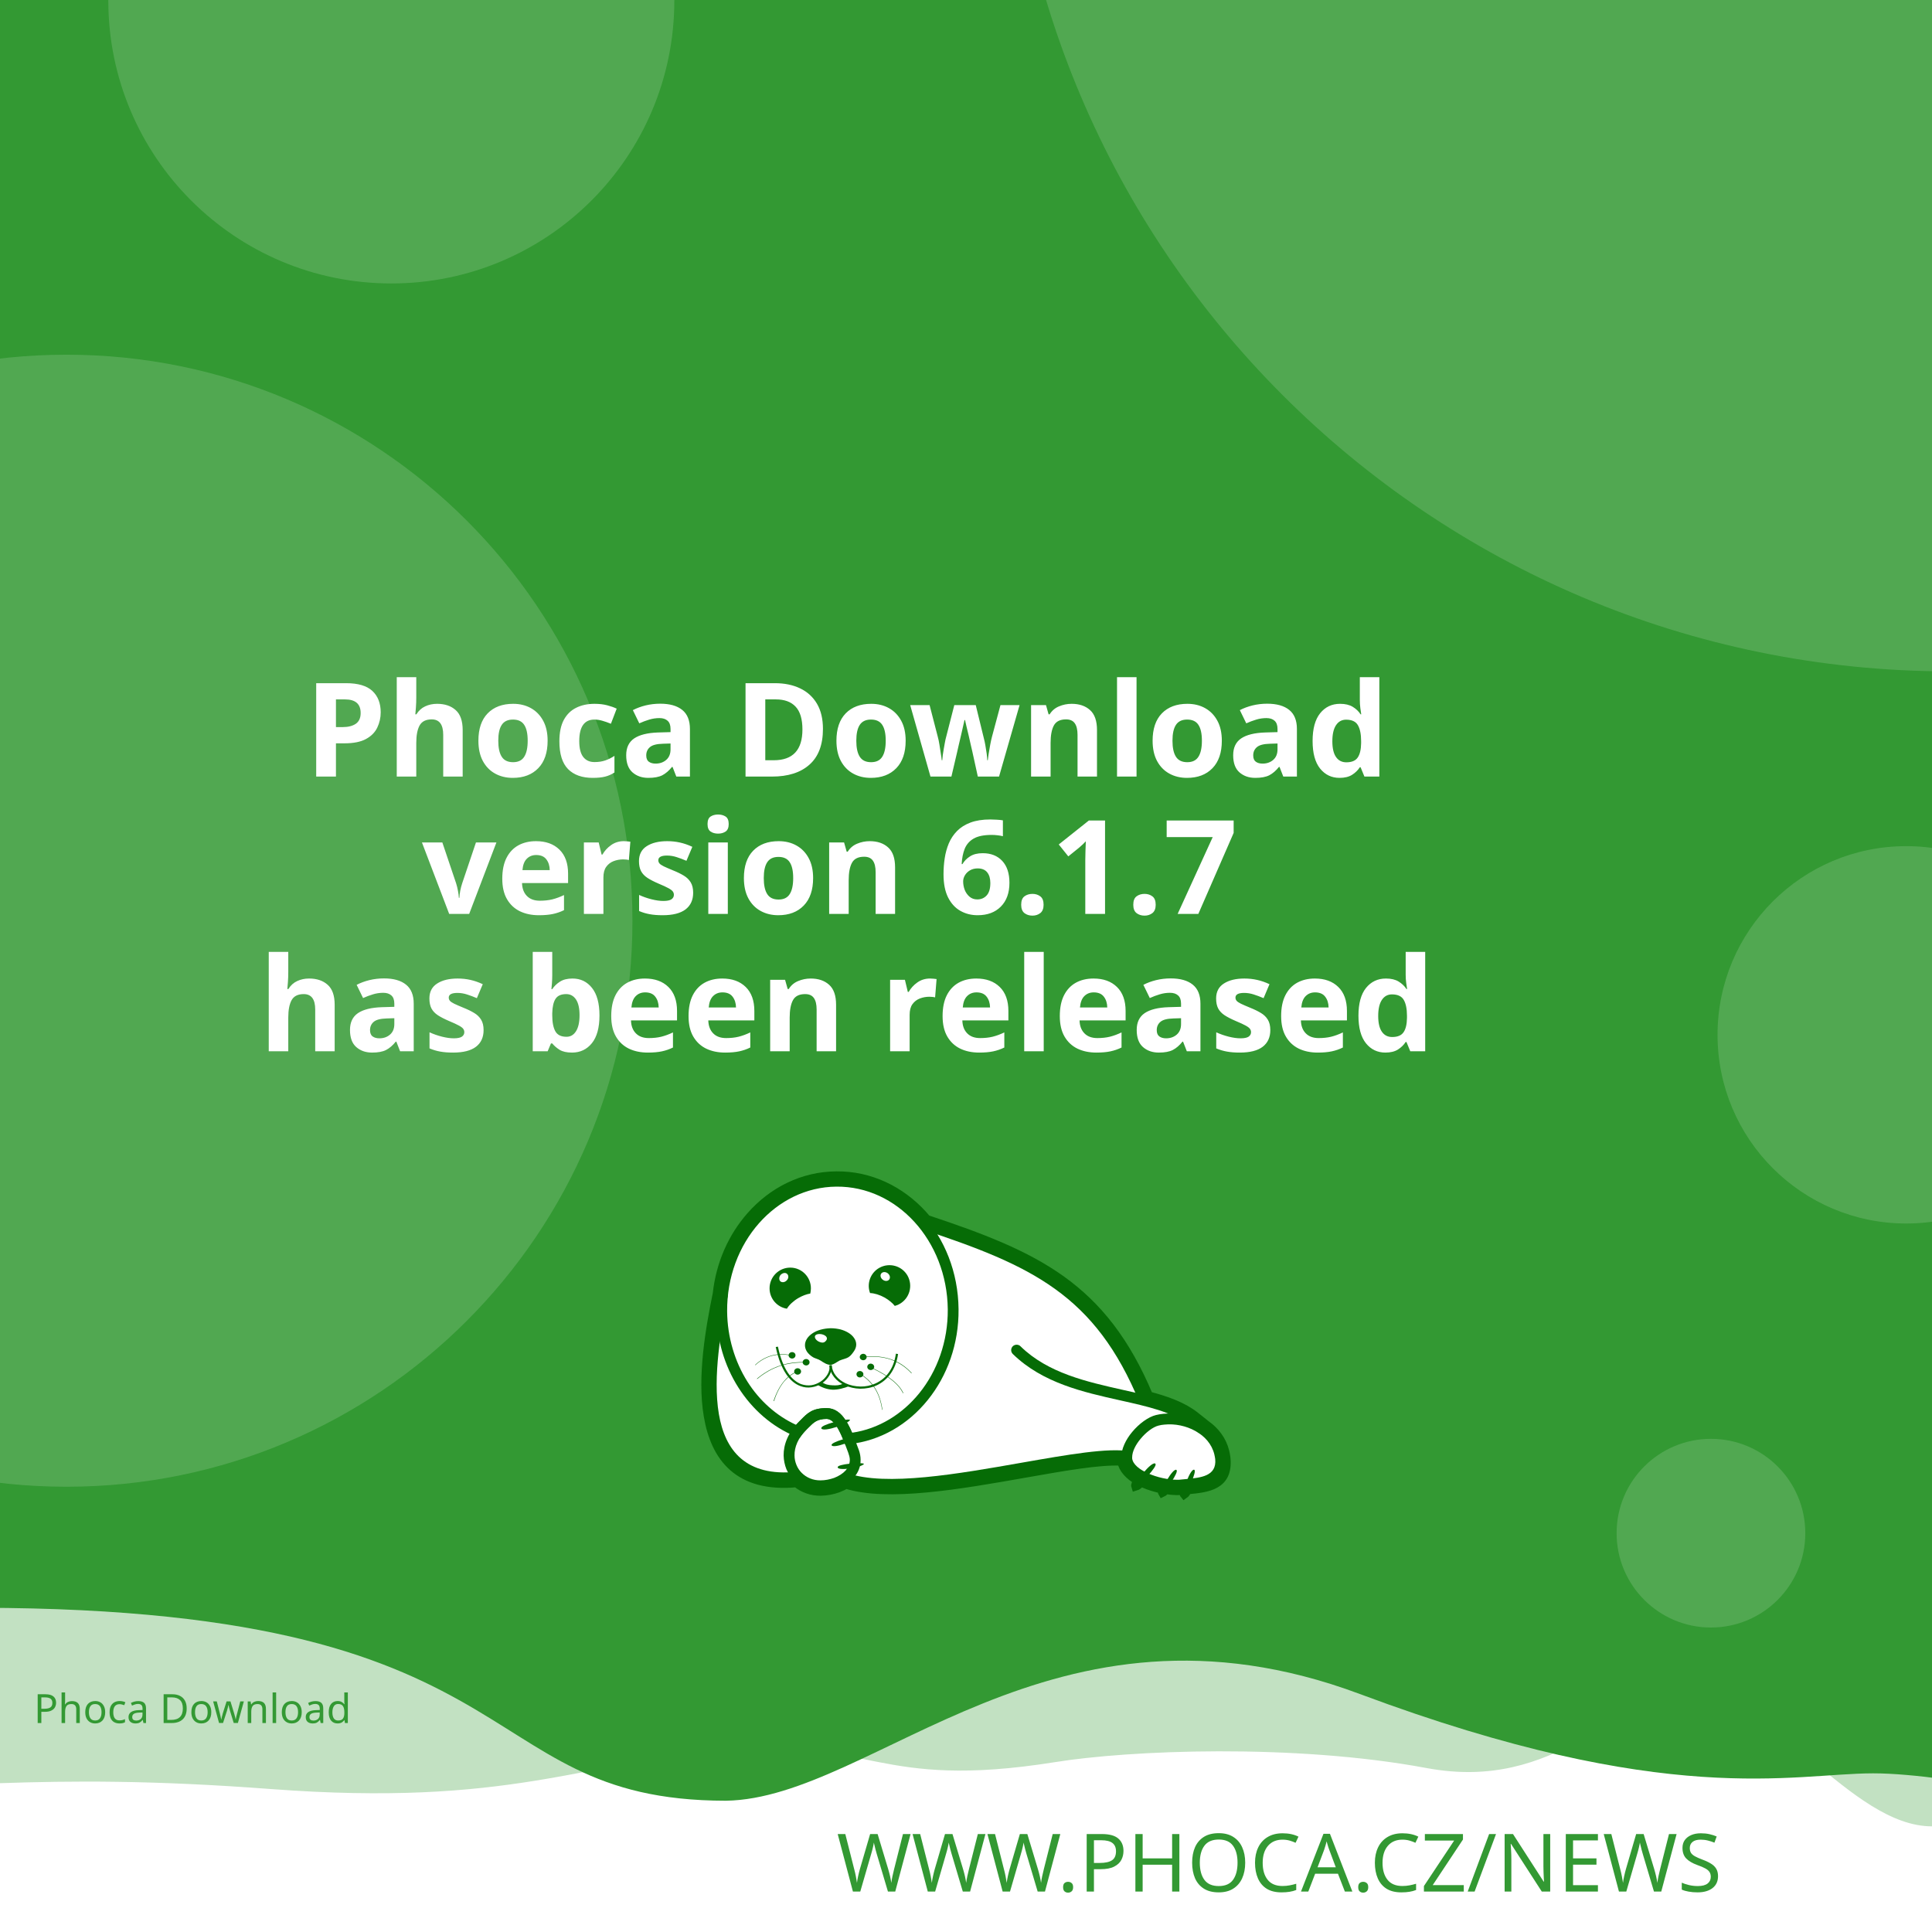
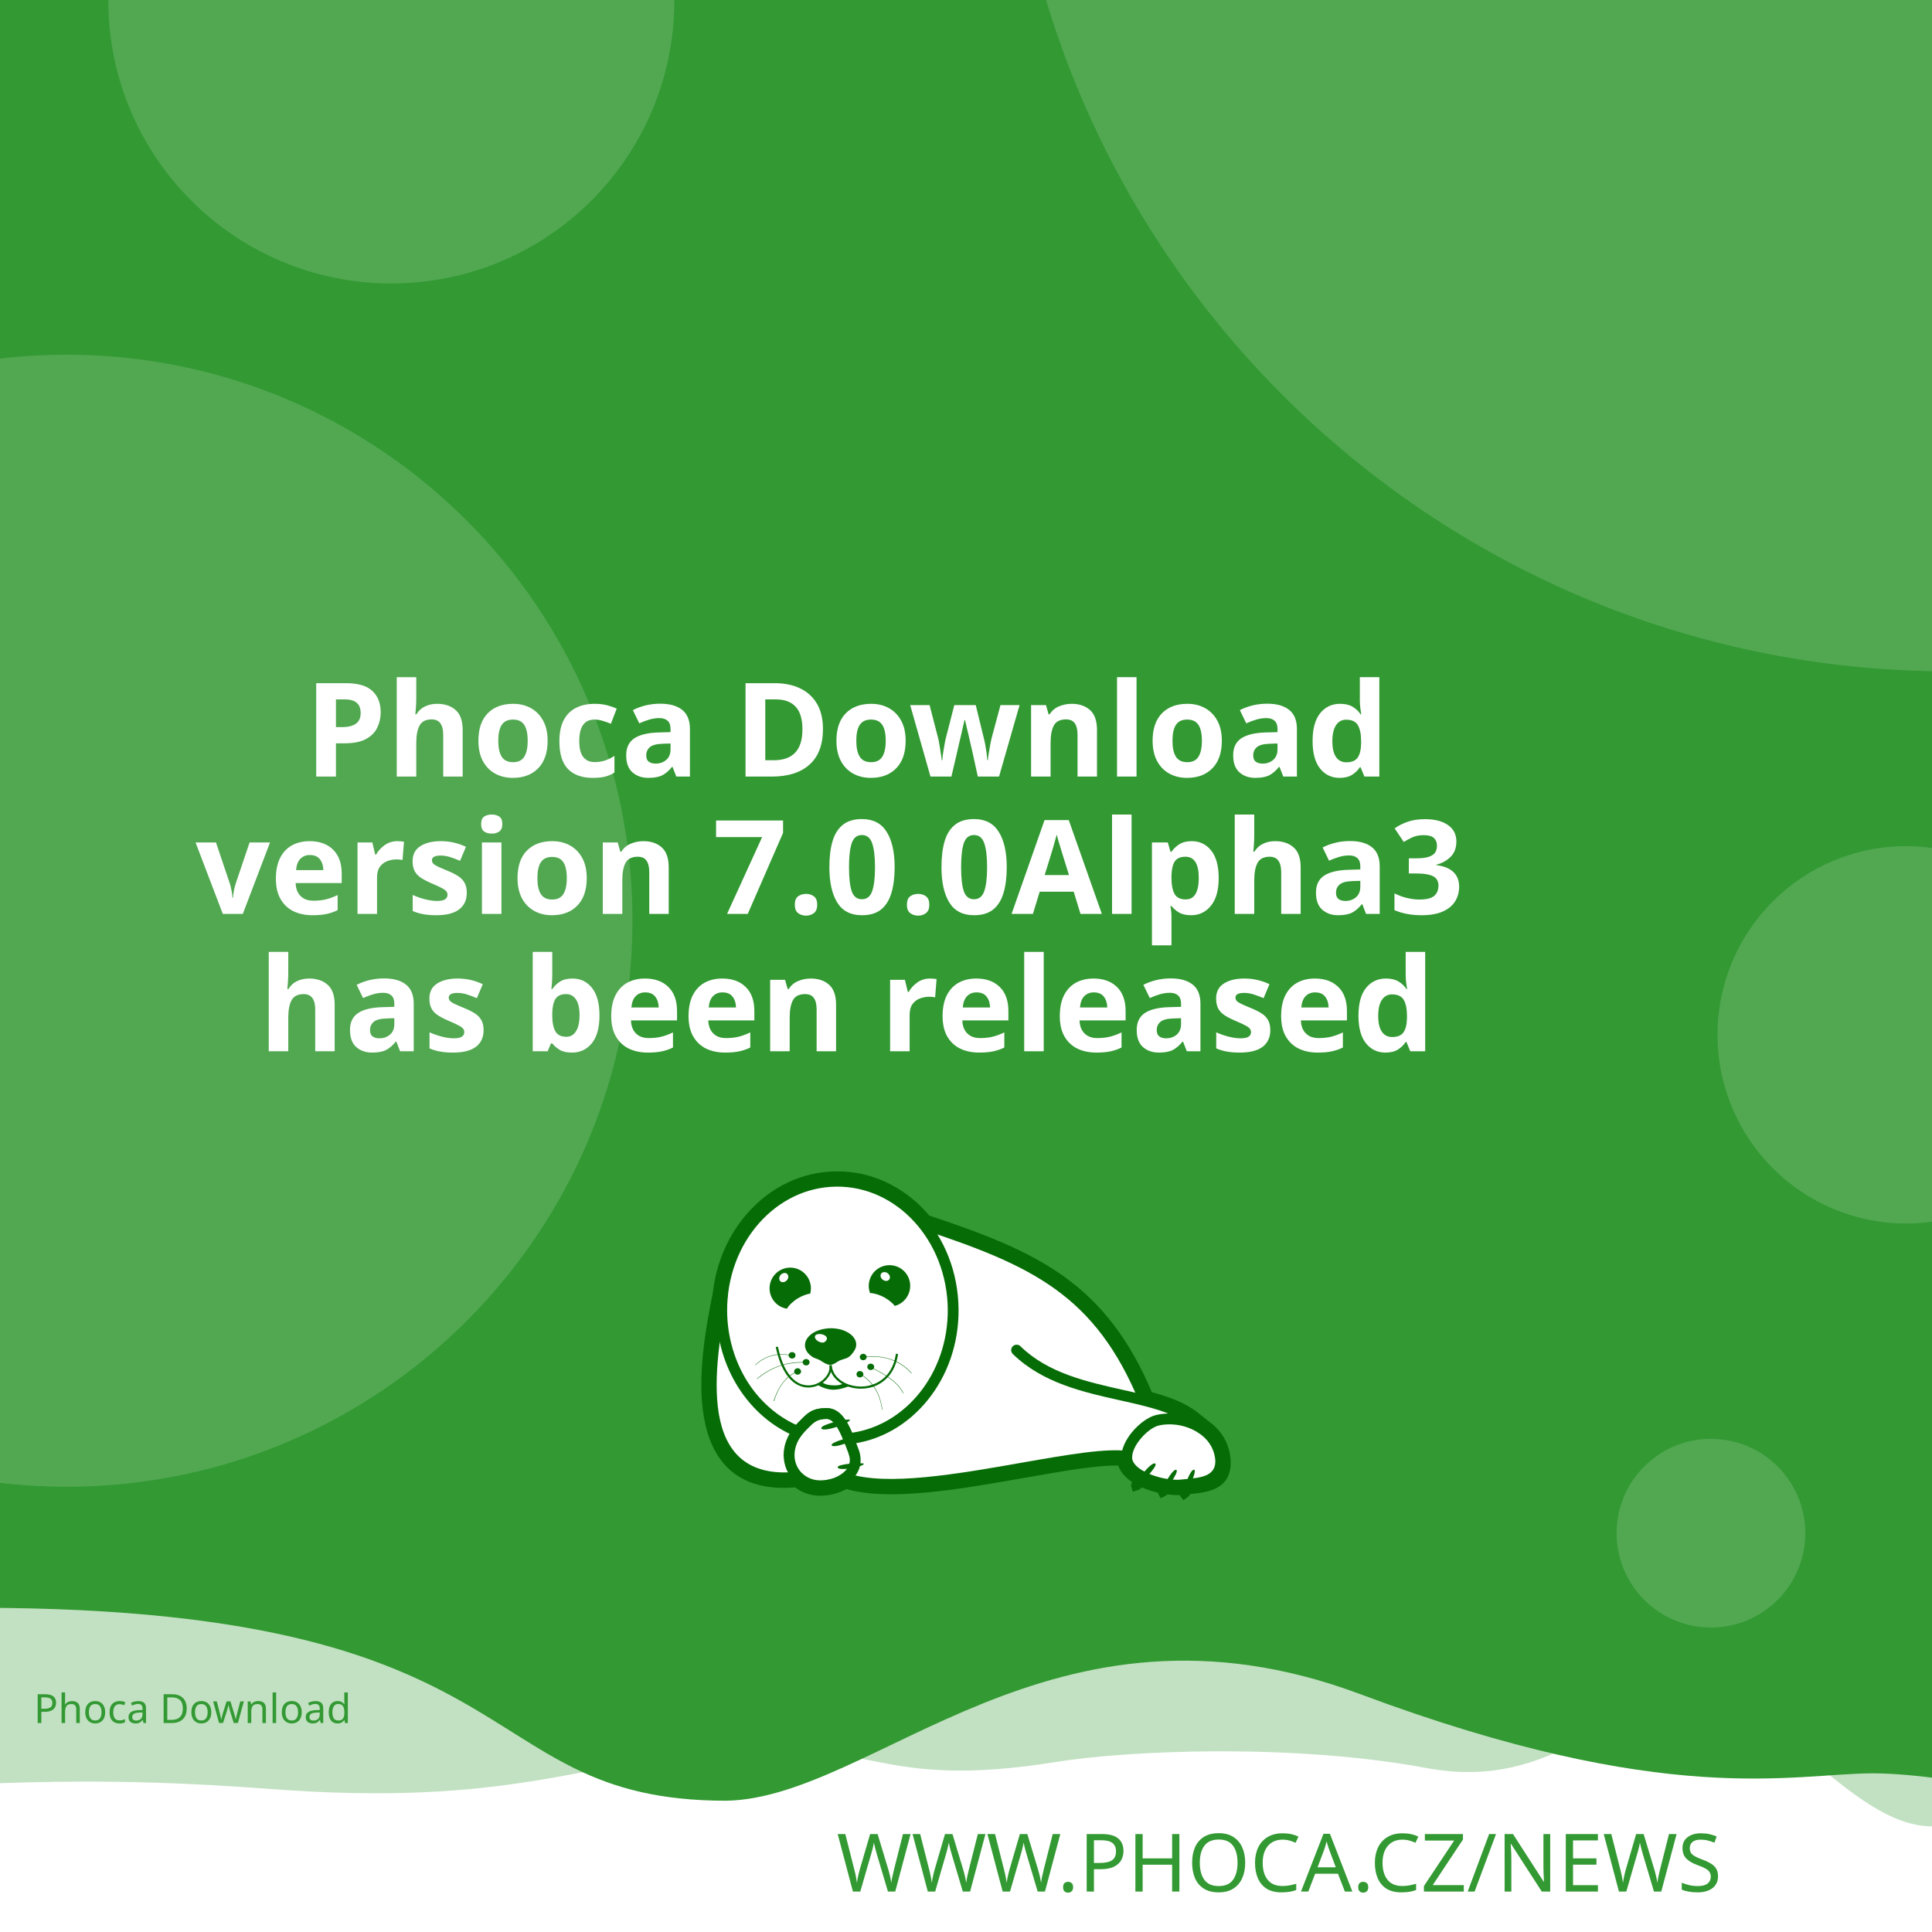
<svg xmlns="http://www.w3.org/2000/svg" width="512" height="512" viewBox="0 0 512 512" version="1.1" id="svg5">
  <defs id="defs2">
    <clipPath id="clip1">
      <path d="M 20,426 H 575 V 841.891 H 20 Z m 0,0" id="path2" />
    </clipPath>
  </defs>
  <g id="layer1">
    <path d="m -288.549,96.962 a 6.384,6.384 0 0 0 -6.384,6.384 v 81.087 a 6.384,6.384 0 0 0 6.384,6.384 h 81.083 a 6.384,6.384 0 0 0 6.384,-6.384 v -81.087 a 6.384,6.384 0 0 0 -6.384,-6.384 z m 16.084,16.188 c 0.591,-0.033 1.134,0.125 1.642,0.482 0.508,0.359 0.842,0.809 1.006,1.355 l 2.415,8.308 46.517,-2.44 c 0.829,-0.043 1.521,0.245 2.074,0.86 0.55,0.606 0.769,1.334 0.636,2.174 l -3.898,24.937 c -0.138,0.736 -0.57,1.497 -1.288,2.273 -0.719,0.787 -1.656,1.211 -2.797,1.272 l -32.861,1.721 3.038,10.253 27.775,-1.455 c 0.726,-0.04 1.351,0.178 1.887,0.648 0.523,0.483 0.803,1.086 0.844,1.812 0.038,0.726 -0.178,1.352 -0.648,1.887 -0.483,0.525 -1.086,0.806 -1.812,0.844 l -2.597,0.137 0.137,2.593 c 0.038,0.729 -0.178,1.356 -0.661,1.879 -0.472,0.535 -1.071,0.819 -1.8,0.856 -0.726,0.038 -1.353,-0.178 -1.879,-0.661 -0.535,-0.472 -0.814,-1.073 -0.852,-1.8 l -0.137,-2.593 -15.573,0.81 0.133,2.597 c 0.038,0.729 -0.176,1.356 -0.648,1.879 -0.483,0.535 -1.086,0.818 -1.812,0.856 -0.726,0.04 -1.352,-0.178 -1.887,-0.661 -0.525,-0.472 -0.806,-1.073 -0.844,-1.8 l -0.137,-2.597 -1.608,0.083 c -0.623,0.033 -1.193,-0.112 -1.721,-0.428 -0.515,-0.317 -0.883,-0.632 -1.11,-0.931 l -0.287,-0.507 -13.05,-49.343 -2.805,0.146 c -0.696,0.038 -1.312,-0.181 -1.858,-0.661 -0.545,-0.472 -0.835,-1.069 -0.873,-1.795 -0.038,-0.729 0.186,-1.353 0.682,-1.879 0.493,-0.535 1.083,-0.818 1.779,-0.856 z" style="fill:#ffffff;stroke-width:1;paint-order:stroke fill markers" id="path400" />
    <rect style="opacity:1;fill:#ffffff;stroke-width:5;stroke-linejoin:round;paint-order:stroke fill markers" id="rect723" width="512" height="512" x="0" y="0" />
    <path id="rect4460" style="opacity:0.3;fill:#339933;fill-opacity:1;stroke-width:5;stroke-linejoin:round;paint-order:stroke fill markers" d="M -256,4 H 768 v 480 c 0,0 -42.667,-10 -64,-10 -21.333,0 -42.408,10 -64,10 -21.592,0 -42.667,-10 -64,-10 -21.333,0 -42.408,10 -64,10 -21.592,0 -41.887,-34.701 -63.221,-34.701 -21.333,0 -35.645,25.795 -70.761,19.246 -35.116,-6.549 -78.862,-4.741 -98.515,-1.547 -47.289,7.533 -49.247,-6.724 -87.369,-3.311 -38.122,3.413 -56.921,15.193 -120.307,10.429 -63.387,-4.764 -84.091,0.698 -135.827,-0.116 -21.333,0 -42.408,10 -64,10 -21.592,0 -42.667,-10 -64,-10 -21.333,0 -64,10 -64,10 z" />
    <path id="rect4460-5" style="fill:#339933;fill-opacity:1;stroke-width:5;stroke-linejoin:round;paint-order:stroke fill markers" d="M -316,4.9999998e-7 H 708 V 480 c 0,0 -42.667,-10 -64,-10 -21.333,0 -42.408,10 -64,10 -21.592,0 -62.256,-10.048 -83.59,-10.048 -21.333,0 -54.449,9.448 -136.059,-21.03 -81.61,-30.478 -128.583,27.669 -167.971,28.291 -70.795,-0.042 -47.303,-54.288 -212.561,-50.983 C -185.439,429.534 -38.408,480 -60,480 c -21.592,0 -42.667,-10 -64,-10 -21.333,0 -42.408,10 -64,10 -21.592,0 -42.667,-10 -64,-10 -21.333,0 -64,10 -64,10 z" />
    <text xml:space="preserve" style="font-style:normal;font-weight:normal;font-size:21.333px;line-height:1.25;font-family:sans-serif;fill:#339933;fill-opacity:1;stroke:none" x="484.042" y="501.277" id="text2910-3-7">
      <tspan id="tspan2908-6-5" x="484.042" y="501.277" style="font-style:normal;font-variant:normal;font-weight:300;font-stretch:normal;font-size:21.333px;font-family:Montserrat;-inkscape-font-specification:'Montserrat Light';text-align:end;text-anchor:end;fill:#339933;fill-opacity:1">WWW.PHOCA.CZ/NEWS</tspan>
    </text>
    <text xml:space="preserve" style="font-style:normal;font-variant:normal;font-weight:600;font-stretch:normal;font-size:34.667px;line-height:1.05;font-family:Rubik;-inkscape-font-specification:'Rubik Semi-Bold';fill:#ffffff;fill-opacity:1;stroke:none" x="256" y="133" id="text11252">
      <tspan x="256" y="133" id="tspan403" style="text-align:center;text-anchor:middle" />
      <tspan x="256" y="169.4" style="font-size:34.667px;text-align:center;text-anchor:middle" id="tspan442" />
      <tspan x="256" y="205.8" style="font-size:34.667px;text-align:center;text-anchor:middle" id="tspan444">Phoca Download</tspan>
-       <tspan x="256" y="242.2" id="tspan1992" style="font-size:34.667px;text-align:center;text-anchor:middle">version 6.1.7
+       <tspan x="256" y="242.2" id="tspan1992" style="font-size:34.667px;text-align:center;text-anchor:middle">version 7.0.0Alpha3
</tspan>
      <tspan x="256" y="278.6" id="tspan2906" style="font-size:34.667px;text-align:center;text-anchor:middle">has been released</tspan>
      <tspan x="256" y="315" id="tspan1994" style="font-size:34.667px" />
    </text>
    <circle style="opacity:0.15;fill:#ffffff;fill-opacity:1;stroke-width:5;stroke-linejoin:round;paint-order:stroke fill markers" id="path8376" cx="516.67" cy="-72.081" r="250" />
    <circle style="opacity:0.15;fill:#ffffff;fill-opacity:1;stroke-width:5;stroke-linejoin:round;paint-order:stroke fill markers" id="path8376-9" cx="17.604" cy="244" r="150" />
    <circle style="opacity:0.15;fill:#ffffff;fill-opacity:1;stroke-width:5;stroke-linejoin:round;paint-order:stroke fill markers" id="path8376-6" cx="103.704" cy="0.117" r="75" />
    <circle style="opacity:0.15;fill:#ffffff;fill-opacity:1;stroke-width:5;stroke-linejoin:round;paint-order:stroke fill markers" id="path8376-6-2" cx="505.168" cy="274.238" r="50" />
    <circle style="opacity:0.15;fill:#ffffff;fill-opacity:1;stroke-width:5;stroke-linejoin:round;paint-order:stroke fill markers" id="path8376-6-2-1" cx="453.421" cy="406.309" r="25" />
    <text xml:space="preserve" style="font-style:normal;font-weight:normal;font-size:10.667px;line-height:1.25;font-family:sans-serif;fill:#339933;fill-opacity:1;stroke:none" x="57.956" y="456.624" id="text396">
      <tspan id="tspan394" x="57.956" y="456.624" style="font-style:normal;font-variant:normal;font-weight:normal;font-stretch:normal;font-size:10.667px;font-family:Rubik;-inkscape-font-specification:Rubik;text-align:center;text-anchor:middle;fill:#339933;fill-opacity:1">Phoca Download</tspan>
    </text>
    <g id="g760" transform="matrix(0.5260845,0,0,0.5260845,99.42418,10.37304)">
      <path style="fill:#ffffff;fill-opacity:1;fill-rule:evenodd;stroke:none" d="m 389.621,683.473 c 9.113,2.391 17.273,5.336 23.457,10.227 l 5.375,4.273 -0.004,0.008 c 4.633,3.242 8.191,7.863 9.594,13.672 0.242,0.977 0.426,2.016 0.547,3.055 1.465,14.07 -9.473,15.141 -19.348,16.055 -0.648,1.137 -1.25,1.992 -1.66,2.266 -0.246,-0.289 -0.254,-1.047 -0.09,-2.051 -0.246,0.031 -0.52,0.062 -0.824,0.098 -0.855,0.059 -1.77,0.121 -2.809,0.121 -1.75,-0.023 -3.684,-0.199 -5.691,-0.523 -0.645,0.738 -1.207,1.266 -1.578,1.438 -0.172,-0.285 -0.098,-0.895 0.145,-1.691 -3.309,-0.637 -6.738,-1.656 -9.793,-3.012 -0.332,-0.148 -0.66,-0.301 -0.984,-0.461 -1.219,1.098 -2.277,1.891 -2.863,2.051 -0.176,-0.504 0.289,-1.621 1.109,-2.973 -4.211,-2.402 -7.395,-5.645 -8.18,-9.641 -10.754,-0.684 -29.09,2.582 -49.293,6.141 -31.996,5.633 -68.574,12.086 -89.609,5.406 -1.258,0.789 -2.625,1.453 -4.07,1.984 -2.688,0.977 -5.617,1.523 -8.609,1.586 -4.73,0.055 -8.941,-1.551 -12.176,-4.27 -29.23,2.742 -40.98,-12.871 -44.496,-33.715 -3.402,-19.863 1.055,-44.504 4.527,-61.535 1.641,-15.129 7.793,-28.699 16.91,-39.043 10.93,-12.461 26.137,-20.215 43.051,-20.336 h 0.062 c 16.914,-0.184 32.242,7.328 43.418,19.543 0.715,0.781 1.414,1.582 2.094,2.406 27.59,9.176 49.688,17.566 67.891,30.629 18.176,13.078 32.348,30.754 43.898,58.293 z m 0,0" id="path177" />
      <g clip-path="url(#clip1)" clip-rule="nonzero" id="g181">
        <path style="fill:none;stroke:#066c06;stroke-width:2.835;stroke-linecap:butt;stroke-linejoin:miter;stroke-miterlimit:22.926;stroke-opacity:1" d="m 245.703,99.901 c 5.747,-1.508 10.893,-3.365 14.792,-6.449 l 3.39,-2.695 -0.002,-0.005 c 2.922,-2.045 5.166,-4.959 6.05,-8.622 0.153,-0.616 0.269,-1.271 0.345,-1.926 0.924,-8.873 -5.974,-9.548 -12.201,-10.124 -0.409,-0.717 -0.788,-1.256 -1.047,-1.429 -0.155,0.182 -0.16,0.66 -0.057,1.293 -0.155,-0.02 -0.328,-0.039 -0.52,-0.062 -0.539,-0.037 -1.116,-0.076 -1.771,-0.076 -1.104,0.015 -2.323,0.126 -3.589,0.33 -0.406,-0.466 -0.761,-0.798 -0.995,-0.907 -0.108,0.18 -0.062,0.564 0.091,1.067 -2.086,0.402 -4.249,1.044 -6.176,1.899 -0.209,0.094 -0.416,0.19 -0.621,0.291 -0.769,-0.692 -1.436,-1.192 -1.806,-1.293 -0.111,0.318 0.182,1.022 0.7,1.875 -2.655,1.515 -4.663,3.56 -5.158,6.08 -6.782,0.431 -18.345,-1.628 -31.085,-3.872 -20.177,-3.552 -43.244,-7.622 -56.51,-3.409 -0.793,-0.498 -1.655,-0.916 -2.567,-1.251 -1.695,-0.616 -3.542,-0.961 -5.429,-1 -2.983,-0.034 -5.639,0.978 -7.678,2.692 -18.433,-1.729 -25.843,8.117 -28.06,21.261 -2.146,12.526 0.665,28.065 2.855,38.805 1.035,9.541 4.914,18.098 10.664,24.621 6.892,7.858 16.482,12.748 27.149,12.824 h 0.039 c 10.666,0.116 20.333,-4.621 27.38,-12.324 0.451,-0.493 0.892,-0.998 1.32,-1.517 17.399,-5.786 31.334,-11.078 42.813,-19.315 11.462,-8.247 20.399,-19.394 27.683,-36.761 z m 0,0" transform="matrix(1.58574,0,0,-1.58574,0,841.8898)" id="path179" />
      </g>
      <path style="fill:#066c06;fill-opacity:1;fill-rule:evenodd;stroke:none" d="m 393.047,717.762 c 1.16,1.098 -7.754,10.625 -9.953,11.234 -0.672,-1.895 7.816,-12.52 9.832,-11.48 0.121,0.062 0.246,0.367 0.121,0.246" id="path183" />
      <path style="fill:#066c06;fill-opacity:1;fill-rule:evenodd;stroke:none" d="m 403.676,720.875 c 1.219,0.855 -5.254,10.379 -7.086,11.234 -0.914,-1.523 5.07,-12.09 6.961,-11.418 0.125,0.062 0.305,0.305 0.125,0.184" id="path185" />
      <path style="fill:#066c06;fill-opacity:1;fill-rule:evenodd;stroke:none" d="m 412.652,720.754 c 1.344,0.609 -3.422,11.172 -5.07,12.273 -1.16,-1.344 2.934,-12.766 4.945,-12.398 0.062,0 0.309,0.246 0.125,0.125" id="path187" />
      <path style="fill:#066c06;fill-opacity:1;fill-rule:evenodd;stroke:none" d="m 224.809,699.621 c -0.43,-1.586 12.211,-4.824 14.41,-4.152 -0.426,1.957 -13.375,6.414 -14.473,4.398 -0.062,-0.121 0,-0.488 0.062,-0.246 z m 0,0" id="path189" />
      <path style="fill:#066c06;fill-opacity:1;fill-rule:evenodd;stroke:none" d="m 229.938,708.172 c -0.367,-1.402 10.746,-4.641 12.703,-4.09 -0.367,1.77 -11.664,6.043 -12.703,4.273 -0.062,-0.062 -0.062,-0.367 0,-0.184" id="path191" />
      <path style="fill:#066c06;fill-opacity:1;fill-rule:evenodd;stroke:none" d="m 233.051,719.285 c -0.121,-1.402 11.359,-2.504 13.191,-1.648 -0.609,1.711 -12.52,3.789 -13.25,1.895 0,-0.121 0.059,-0.43 0.059,-0.246 z m 0,0" id="path193" />
      <path style="fill:#066c06;fill-opacity:1;fill-rule:evenodd;stroke:none" d="m 268.164,622.859 c 2.809,5.008 1.102,11.359 -3.906,14.23 -0.793,0.488 -1.648,0.793 -2.504,1.039 -1.16,-1.469 -2.934,-2.934 -5.008,-4.152 -2.625,-1.469 -5.312,-2.262 -7.449,-2.32 -1.773,-4.703 0.121,-10.141 4.641,-12.703 5.008,-2.809 11.359,-1.102 14.227,3.906 z m -12.457,2.078 c -1.098,-0.793 -1.465,-2.199 -0.793,-3.113 0.672,-0.918 2.137,-0.98 3.234,-0.184 1.164,0.855 1.469,2.258 0.797,3.176 -0.672,0.914 -2.137,0.977 -3.238,0.121" id="path195" />
      <path style="fill:#066c06;fill-opacity:1;fill-rule:evenodd;stroke:none" d="m 209.113,618.832 c 5.738,0 10.383,4.699 10.383,10.441 0,0.914 -0.125,1.77 -0.309,2.625 -1.891,0.305 -4.027,1.098 -6.105,2.32 -2.566,1.527 -4.578,3.48 -5.68,5.312 -4.945,-0.793 -8.73,-5.066 -8.73,-10.258 0,-5.742 4.641,-10.441 10.441,-10.441 z m -4.824,3.602 c 0.977,-0.977 2.441,-1.223 3.234,-0.43 0.855,0.797 0.797,2.262 -0.18,3.238 -0.918,1.039 -2.383,1.223 -3.238,0.488 -0.793,-0.793 -0.734,-2.258 0.184,-3.297" id="path197" />
      <path style="fill:#066c06;fill-opacity:1;fill-rule:evenodd;stroke:none" d="m 229.449,649.363 c 1.77,0 3.48,0.246 5.008,0.613 1.527,0.426 2.93,1.035 4.09,1.77 1.16,0.73 2.137,1.648 2.75,2.625 0.672,0.977 1.035,2.078 1.035,3.238 0,1.098 -0.426,2.32 -1.16,3.359 -0.73,1.035 -1.523,2.195 -2.746,2.992 -1.281,0.793 -3.055,1.035 -4.52,1.707 -1.406,0.734 -3.055,2.137 -4.641,2.137 -1.77,0 -3.664,-1.34 -4.887,-2.137 -1.281,-0.855 -2.871,-1.035 -4.031,-1.832 -1.16,-0.73 -2.137,-1.648 -2.809,-2.625 -0.672,-1.039 -1.035,-2.137 -1.035,-3.297 0,-1.16 0.363,-2.262 1.035,-3.297 0.613,-0.977 1.59,-1.895 2.75,-2.688 1.16,-0.793 2.562,-1.406 4.09,-1.832 1.59,-0.43 3.238,-0.672 5.07,-0.734 z m -3.969,3.176 c 1.707,0.551 2.625,1.711 1.77,2.934 -0.914,1.219 -1.832,1.402 -3.418,0.793 -1.59,-0.613 -2.629,-2.016 -2.262,-2.992 0.305,-0.918 2.199,-1.285 3.91,-0.734 z m 0,0" id="path199" />
      <path style="fill:#066c06;fill-opacity:1;fill-rule:nonzero;stroke:none" d="m 202.883,658.645 c 2.445,11.664 7.023,17.102 11.664,18.871 1.773,0.609 3.543,0.793 5.191,0.551 1.648,-0.246 3.238,-0.918 4.582,-1.773 3.051,-2.012 5.008,-5.25 4.516,-8.18 l 1.102,-0.125 c 0.488,3.301 -1.648,6.965 -5.008,9.223 -1.465,0.914 -3.238,1.648 -5.07,1.895 -1.832,0.305 -3.785,0.121 -5.68,-0.613 -5.004,-1.832 -9.832,-7.512 -12.395,-19.664 l 1.098,-0.18 z m 0,0" id="path201" />
      <path style="fill:#066c06;fill-opacity:1;fill-rule:nonzero;stroke:none" d="m 229.938,667.988 c 0.367,4.094 3.176,7.27 7.023,9.102 2.195,1.035 4.824,1.586 7.449,1.648 2.625,0.059 5.312,-0.488 7.816,-1.648 4.887,-2.262 8.977,-6.961 10.078,-14.902 l 1.098,0.184 c -1.223,8.305 -5.559,13.312 -10.75,15.754 -2.625,1.223 -5.496,1.711 -8.305,1.711 -2.746,-0.059 -5.496,-0.672 -7.875,-1.77 -4.152,-1.953 -7.27,-5.438 -7.637,-9.953 z m 0,0" id="path203" />
      <path style="fill:#066c06;fill-opacity:1;fill-rule:nonzero;stroke:none" d="m 224.93,676.477 c 1.895,1.285 3.359,1.527 5.496,1.648 2.137,0.062 3.113,0.125 5.617,-0.914 l 2.992,1.223 c -2.809,1.16 -6.227,2.016 -8.73,1.891 -2.566,-0.121 -5.375,-1.098 -7.574,-2.562 z m 0,0" id="path205" />
      <path style="fill:#066c06;fill-opacity:1;fill-rule:evenodd;stroke:none" d="m 210.027,661.395 c 0.98,0 1.711,0.734 1.711,1.586 0,0.918 -0.73,1.652 -1.711,1.652 -0.977,0 -1.77,-0.734 -1.77,-1.652 0,-0.852 0.793,-1.586 1.77,-1.586" id="path207" />
      <path style="fill:#066c06;fill-opacity:1;fill-rule:evenodd;stroke:none" d="m 217.113,664.875 c 0.977,0 1.711,0.734 1.711,1.648 0,0.855 -0.734,1.59 -1.711,1.59 -0.977,0 -1.77,-0.734 -1.77,-1.59 0,-0.914 0.793,-1.648 1.77,-1.648" id="path209" />
      <path style="fill:#066c06;fill-opacity:1;fill-rule:evenodd;stroke:none" d="m 212.777,669.516 c 0.977,0 1.77,0.734 1.77,1.648 0,0.855 -0.793,1.59 -1.77,1.59 -0.918,0 -1.711,-0.734 -1.711,-1.59 0,-0.914 0.793,-1.648 1.711,-1.648" id="path211" />
      <path style="fill:#066c06;fill-opacity:1;fill-rule:evenodd;stroke:none" d="m 244.164,670.922 c 0.98,0 1.773,0.73 1.773,1.586 0,0.918 -0.793,1.648 -1.773,1.648 -0.977,0 -1.707,-0.73 -1.707,-1.648 0,-0.855 0.73,-1.586 1.707,-1.586" id="path213" />
      <path style="fill:#066c06;fill-opacity:1;fill-rule:evenodd;stroke:none" d="m 249.602,667.195 c 0.977,0 1.77,0.734 1.77,1.648 0,0.855 -0.793,1.59 -1.77,1.59 -0.918,0 -1.711,-0.734 -1.711,-1.59 0,-0.914 0.793,-1.648 1.711,-1.648" id="path215" />
      <path style="fill:#066c06;fill-opacity:1;fill-rule:evenodd;stroke:none" d="m 245.875,662.25 c 0.918,0 1.711,0.73 1.711,1.648 0,0.855 -0.793,1.586 -1.711,1.586 -0.977,0 -1.77,-0.73 -1.77,-1.586 0,-0.918 0.793,-1.648 1.77,-1.648" id="path217" />
      <path style="fill:#066c06;fill-opacity:1;fill-rule:nonzero;stroke:none" d="m 245.816,663.777 c 5.496,-0.672 10.195,-0.125 14.227,1.281 4.031,1.406 7.391,3.785 10.258,6.902 l -0.18,0.121 c -2.812,-3.055 -6.168,-5.375 -10.141,-6.84 -4.027,-1.406 -8.668,-1.895 -14.105,-1.281 z m 0,0" id="path219" />
      <path style="fill:#066c06;fill-opacity:1;fill-rule:nonzero;stroke:none" d="m 244.473,672.387 c 3.176,1.953 5.68,4.398 7.508,7.391 1.836,3.051 2.996,6.594 3.543,10.684 h -0.184 c -0.547,-4.027 -1.707,-7.57 -3.539,-10.562 -1.832,-2.934 -4.336,-5.434 -7.453,-7.328 z m 0,0" id="path221" />
      <path style="fill:#066c06;fill-opacity:1;fill-rule:nonzero;stroke:none" d="m 249.723,669.027 c 4.641,2.137 8.184,4.273 10.809,6.414 2.688,2.137 4.457,4.336 5.559,6.531 l -0.184,0.125 c -1.102,-2.199 -2.871,-4.398 -5.496,-6.473 -2.625,-2.141 -6.168,-4.277 -10.75,-6.414 z m 0,0" id="path223" />
      <path style="fill:#066c06;fill-opacity:1;fill-rule:nonzero;stroke:none" d="m 191.344,667.867 c 2.625,-2.441 5.555,-4.031 8.609,-4.824 3.176,-0.855 6.535,-0.793 10.074,0 v 0.184 c -3.539,-0.793 -6.898,-0.793 -10.012,0 -3.055,0.793 -5.926,2.383 -8.551,4.762 z m 0,0" id="path225" />
      <path style="fill:#066c06;fill-opacity:1;fill-rule:nonzero;stroke:none" d="m 192.32,674.77 c 3.723,-3.117 7.57,-5.254 11.664,-6.598 4.031,-1.344 8.305,-1.891 12.824,-1.707 v 0.18 c -4.52,-0.121 -8.734,0.43 -12.766,1.711 -4.027,1.344 -7.875,3.48 -11.602,6.598 z m 0,0" id="path227" />
      <path style="fill:#066c06;fill-opacity:1;fill-rule:nonzero;stroke:none" d="m 200.688,686.004 c 1.402,-4.273 3.172,-7.512 5.188,-9.891 1.957,-2.445 4.215,-3.973 6.535,-4.949 l 0.121,0.184 c -2.32,0.977 -4.516,2.504 -6.531,4.887 -1.957,2.383 -3.727,5.555 -5.07,9.832 l -0.246,-0.062 z m 0,0" id="path229" />
      <path style="fill:#066c06;fill-opacity:1;fill-rule:nonzero;stroke:none" d="m 379.43,716.781 c -9.953,-1.832 -30.168,1.773 -52.699,5.742 -32.613,5.738 -69.984,12.336 -90.809,5.008 l 1.832,-5.191 c 19.48,6.84 56.059,0.367 88,-5.25 23.02,-4.031 43.723,-7.695 54.652,-5.68 z m 0,0" id="path231" />
      <path style="fill:#066c06;fill-opacity:1;fill-rule:nonzero;stroke:none" d="m 232.258,572.602 h 0.062 c 16.914,-0.184 32.242,7.328 43.418,19.543 11.051,12.09 17.953,28.945 18.137,47.57 v 0.062 c 0.184,17.527 -5.742,33.648 -15.512,45.738 -9.895,12.273 -23.816,20.582 -39.57,22.23 l -2.016,0.18 -0.793,-1.891 c -1.344,-3.359 -2.75,-6.352 -4.336,-8.367 -1.285,-1.648 -2.688,-2.625 -4.277,-2.625 -4.762,0 -6.531,1.832 -8.977,4.273 l -1.039,1.039 c -0.426,0.426 -0.852,0.855 -1.219,1.281 v 0.062 c -0.43,0.426 -0.793,0.914 -1.102,1.281 l -1.281,1.711 -1.953,-0.793 C 200.016,699.074 190,690.34 182.914,679.164 176.016,668.293 171.984,655.105 171.863,640.875 c -0.184,-18.688 6.473,-35.602 17.34,-47.938 10.934,-12.457 26.141,-20.215 43.055,-20.336 z m 0.121,5.438 h -0.059 c -15.27,0.121 -29.07,7.203 -39.023,18.5 -10.016,11.359 -16.121,27.055 -16,44.277 0.121,13.188 3.91,25.402 10.199,35.418 6.105,9.648 14.656,17.281 24.547,21.801 0.488,-0.551 0.98,-1.098 1.469,-1.59 l 0.977,-0.977 c 3.359,-3.418 5.801,-5.859 12.883,-5.859 3.543,0 6.293,1.77 8.551,4.641 1.648,2.074 3.055,4.762 4.336,7.754 13.375,-1.953 25.219,-9.281 33.832,-19.906 9.039,-11.176 14.473,-26.016 14.352,-42.262 v -0.059 c -0.184,-17.223 -6.598,-32.793 -16.797,-43.969 -10.137,-11.113 -23.996,-17.895 -39.266,-17.77 z m 0,0" id="path233" />
      <path style="fill:#066c06;fill-opacity:1;fill-rule:nonzero;stroke:none" d="m 325.141,658.523 c 13.801,13.496 33.465,17.832 51.359,21.863 14.289,3.176 27.539,6.168 36.578,13.312 l 5.375,4.273 -3.422,4.277 -5.371,-4.277 c -8.062,-6.41 -20.703,-9.219 -34.383,-12.273 -18.625,-4.152 -39.023,-8.734 -53.984,-23.266 -0.547,-0.488 -0.914,-1.223 -0.914,-2.016 0,-1.527 1.219,-2.75 2.746,-2.75 0.797,0 1.527,0.309 2.016,0.855 z m 0,0" id="path235" />
      <path style="fill:#066c06;fill-opacity:1;fill-rule:nonzero;stroke:none" d="m 428.59,714.707 c 1.465,14.105 -9.527,15.145 -19.418,16.059 -0.672,0.062 -1.344,0.184 -2.504,0.309 -0.855,0.059 -1.773,0.121 -2.812,0.121 -5.004,-0.062 -11.539,-1.406 -16.914,-3.785 -5.863,-2.629 -10.504,-6.656 -11.055,-11.91 -0.059,-0.305 -0.059,-0.73 -0.059,-1.098 0.059,-4.336 2.32,-8.977 5.496,-12.766 3.48,-4.211 8.184,-7.633 12.031,-8.547 1.219,-0.309 2.441,-0.488 3.664,-0.613 6.289,-0.672 13.188,0.672 18.867,3.91 5.863,3.234 10.504,8.426 12.152,15.266 0.246,0.977 0.43,2.016 0.551,3.055 z m -19.906,10.625 c 7.266,-0.672 15.324,-1.465 14.473,-10.074 -0.125,-0.797 -0.246,-1.59 -0.43,-2.324 -1.281,-5.25 -4.883,-9.219 -9.527,-11.785 -4.699,-2.625 -10.379,-3.785 -15.633,-3.234 -0.977,0.059 -1.953,0.242 -2.93,0.488 -2.75,0.672 -6.289,3.297 -9.102,6.715 -2.441,2.934 -4.211,6.352 -4.211,9.285 0,0.121 0,0.305 0,0.547 0.367,2.992 3.664,5.559 7.875,7.453 4.703,2.137 10.324,3.297 14.656,3.297 0.797,0 1.527,0 2.262,-0.121 l 2.562,-0.246 z m 0,0" id="path237" />
      <path style="fill:#066c06;fill-opacity:1;fill-rule:nonzero;stroke:none" d="m 177.664,632.816 c -3.297,16.547 -7.758,40.73 -4.52,59.844 3.113,18.137 13.434,31.695 39.266,29.008 l 0.551,5.496 c -29.742,3.055 -41.648,-12.641 -45.191,-33.648 -3.418,-19.969 1.102,-44.762 4.582,-61.801 z m 0,0" id="path239" />
      <path style="fill:#066c06;fill-opacity:1;fill-rule:nonzero;stroke:none" d="m 227.371,689.609 c 8.488,0 12.094,9.832 16.184,20.883 l 0.062,0.121 c 0.609,1.711 0.914,3.422 0.914,5.008 0.062,3.48 -1.219,6.535 -3.418,8.977 -2.078,2.324 -4.887,4.156 -8.062,5.316 -2.688,0.977 -5.617,1.523 -8.609,1.586 -5.375,0.062 -10.078,-2.016 -13.434,-5.434 -1.652,-1.648 -2.934,-3.543 -3.848,-5.68 -0.855,-2.137 -1.344,-4.457 -1.406,-6.902 -0.062,-5.496 2.199,-11.543 7.758,-17.039 l 0.977,-0.977 c 3.355,-3.418 5.801,-5.859 12.883,-5.859 z m 11.055,22.777 c -3.422,-9.16 -6.414,-17.344 -11.055,-17.344 -4.762,0 -6.531,1.832 -8.977,4.273 l -1.039,1.039 c -4.395,4.336 -6.168,8.918 -6.105,13.07 0,1.707 0.367,3.355 0.977,4.824 0.613,1.523 1.527,2.867 2.625,3.969 2.383,2.379 5.742,3.848 9.527,3.785 2.32,0 4.641,-0.488 6.781,-1.223 2.379,-0.914 4.395,-2.195 5.859,-3.785 1.285,-1.527 2.078,-3.297 2.078,-5.312 0,-0.977 -0.246,-2.016 -0.672,-3.176 z m 0,0" id="path241" />
      <path style="fill:#066c06;fill-opacity:1;fill-rule:nonzero;stroke:none" d="m 277.02,594.281 c 27.969,9.281 50.32,17.711 68.703,30.898 18.504,13.312 32.852,31.391 44.516,59.785 l -5.066,2.141 c -11.238,-27.422 -24.977,-44.766 -42.625,-57.465 -17.773,-12.824 -39.758,-21.07 -67.238,-30.168 z m 0,0" id="path243" />
    </g>
  </g>
</svg>
